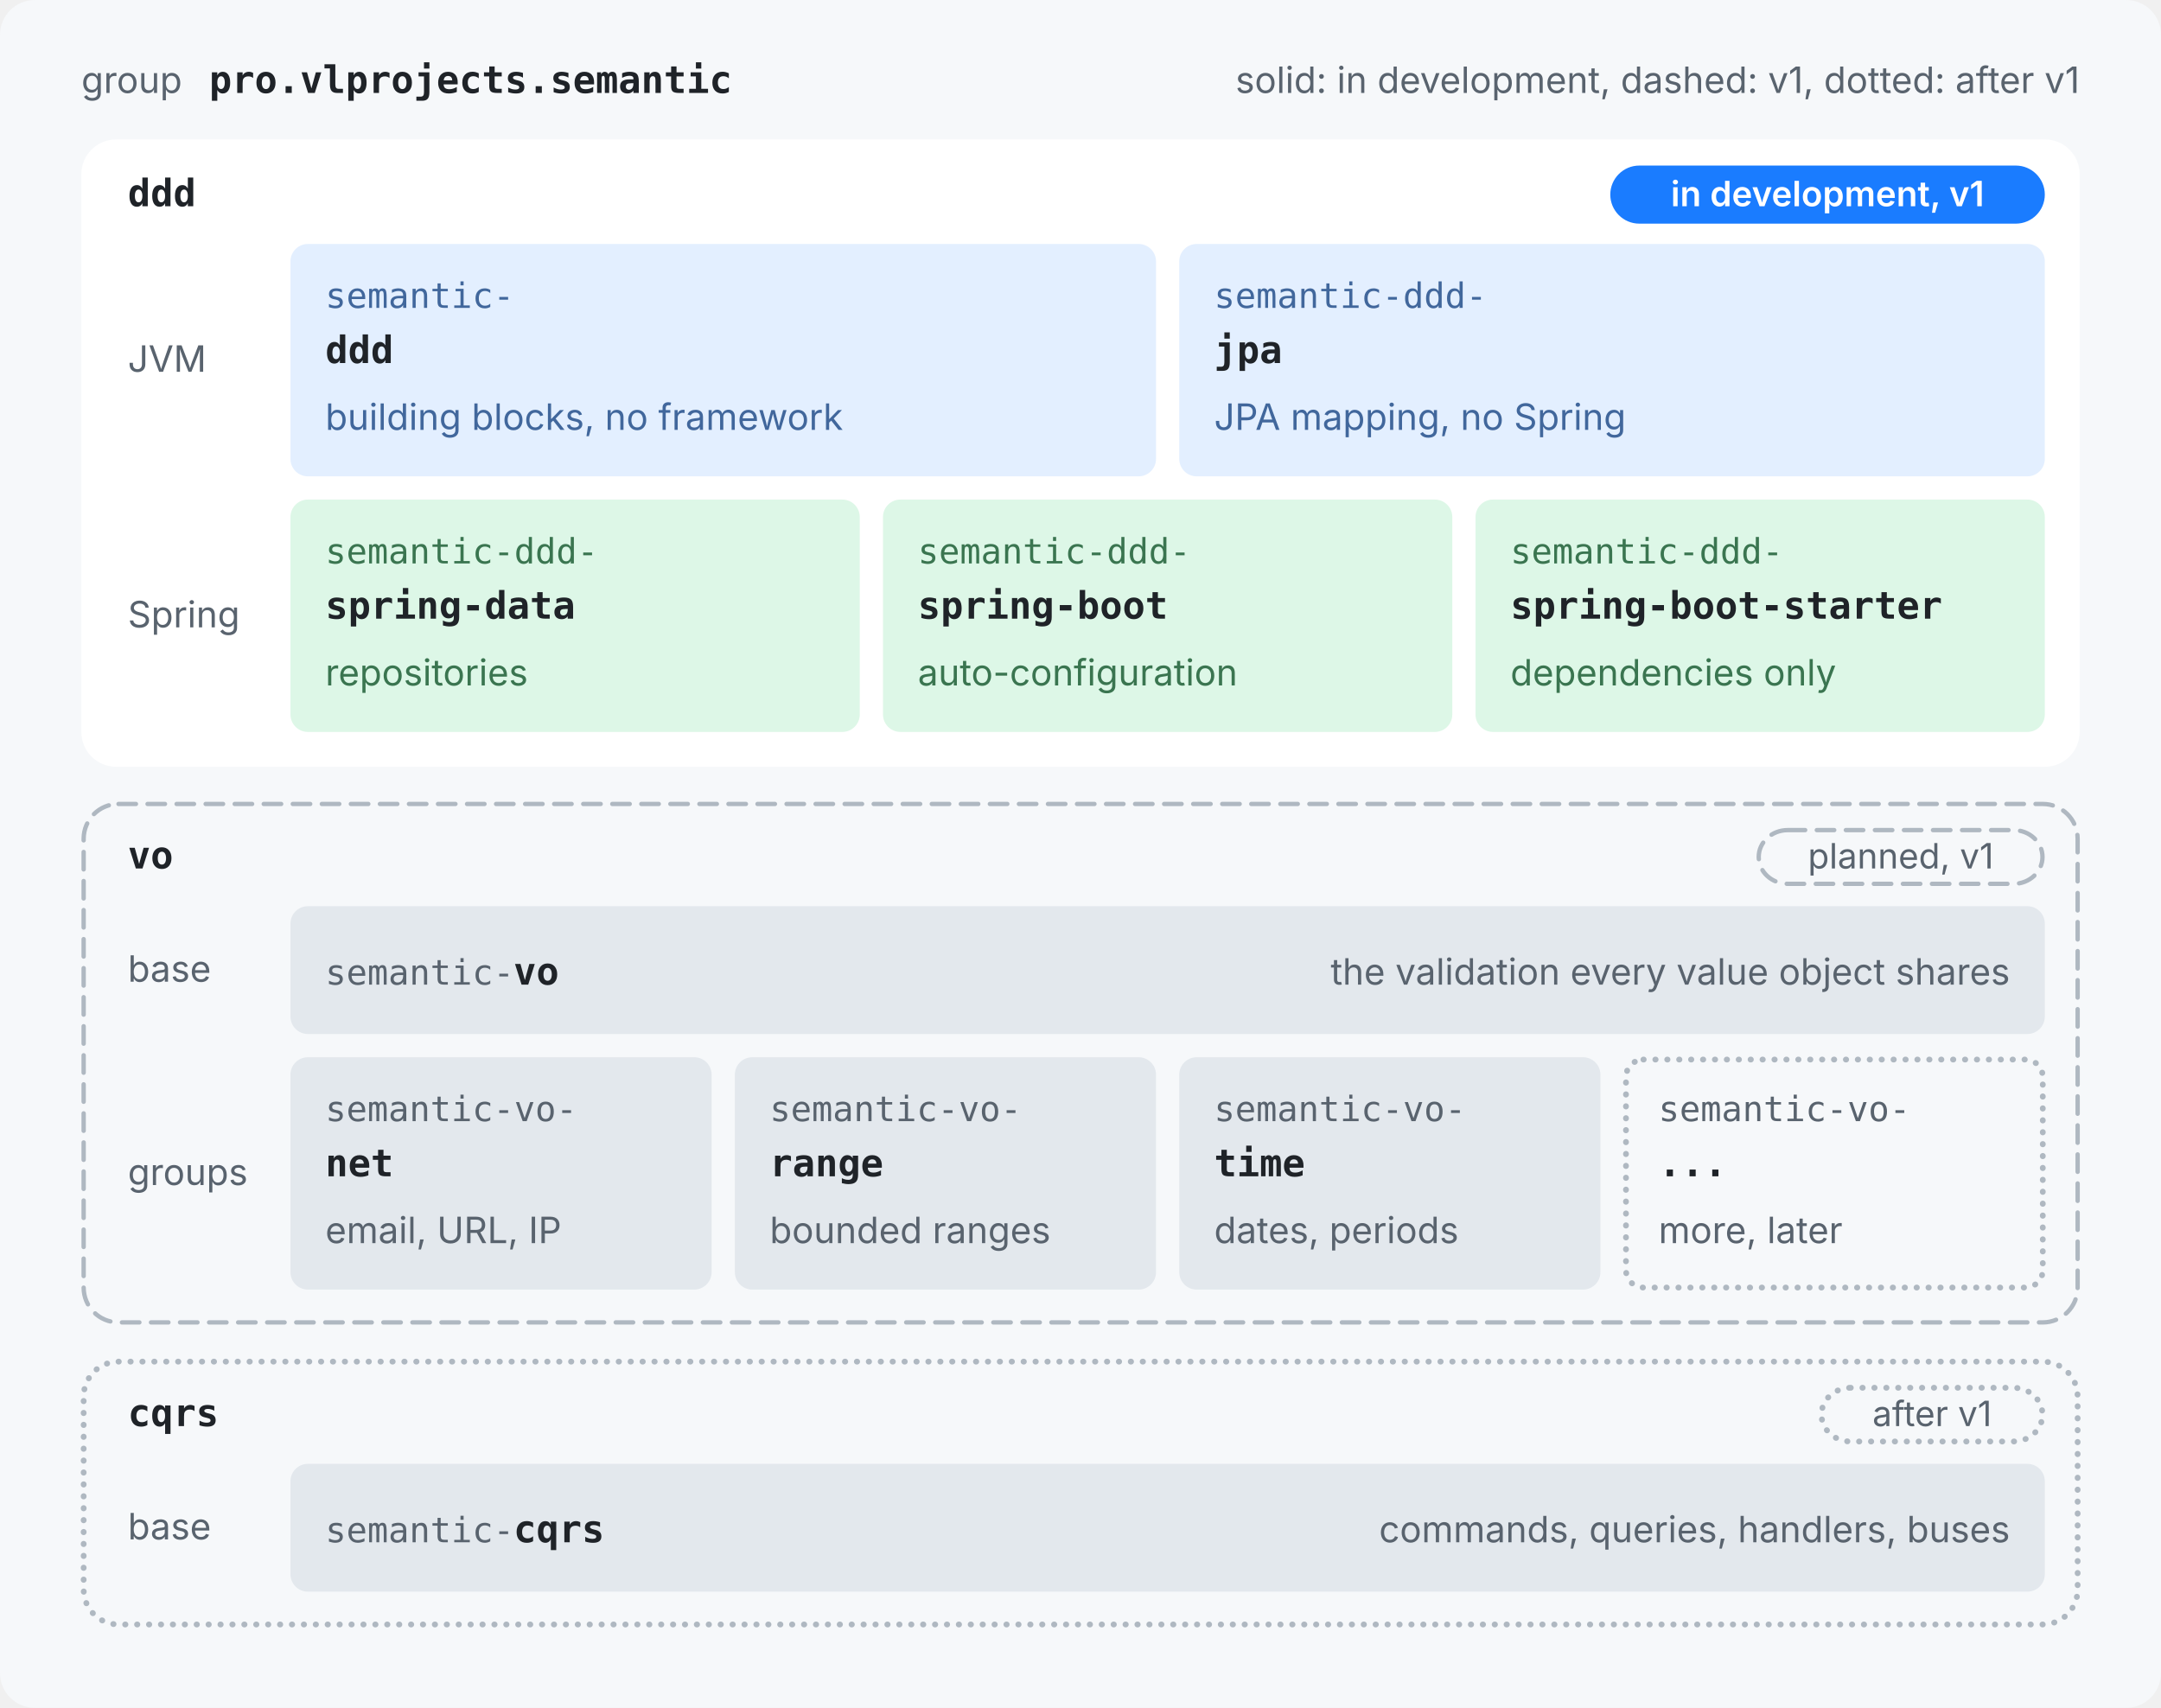
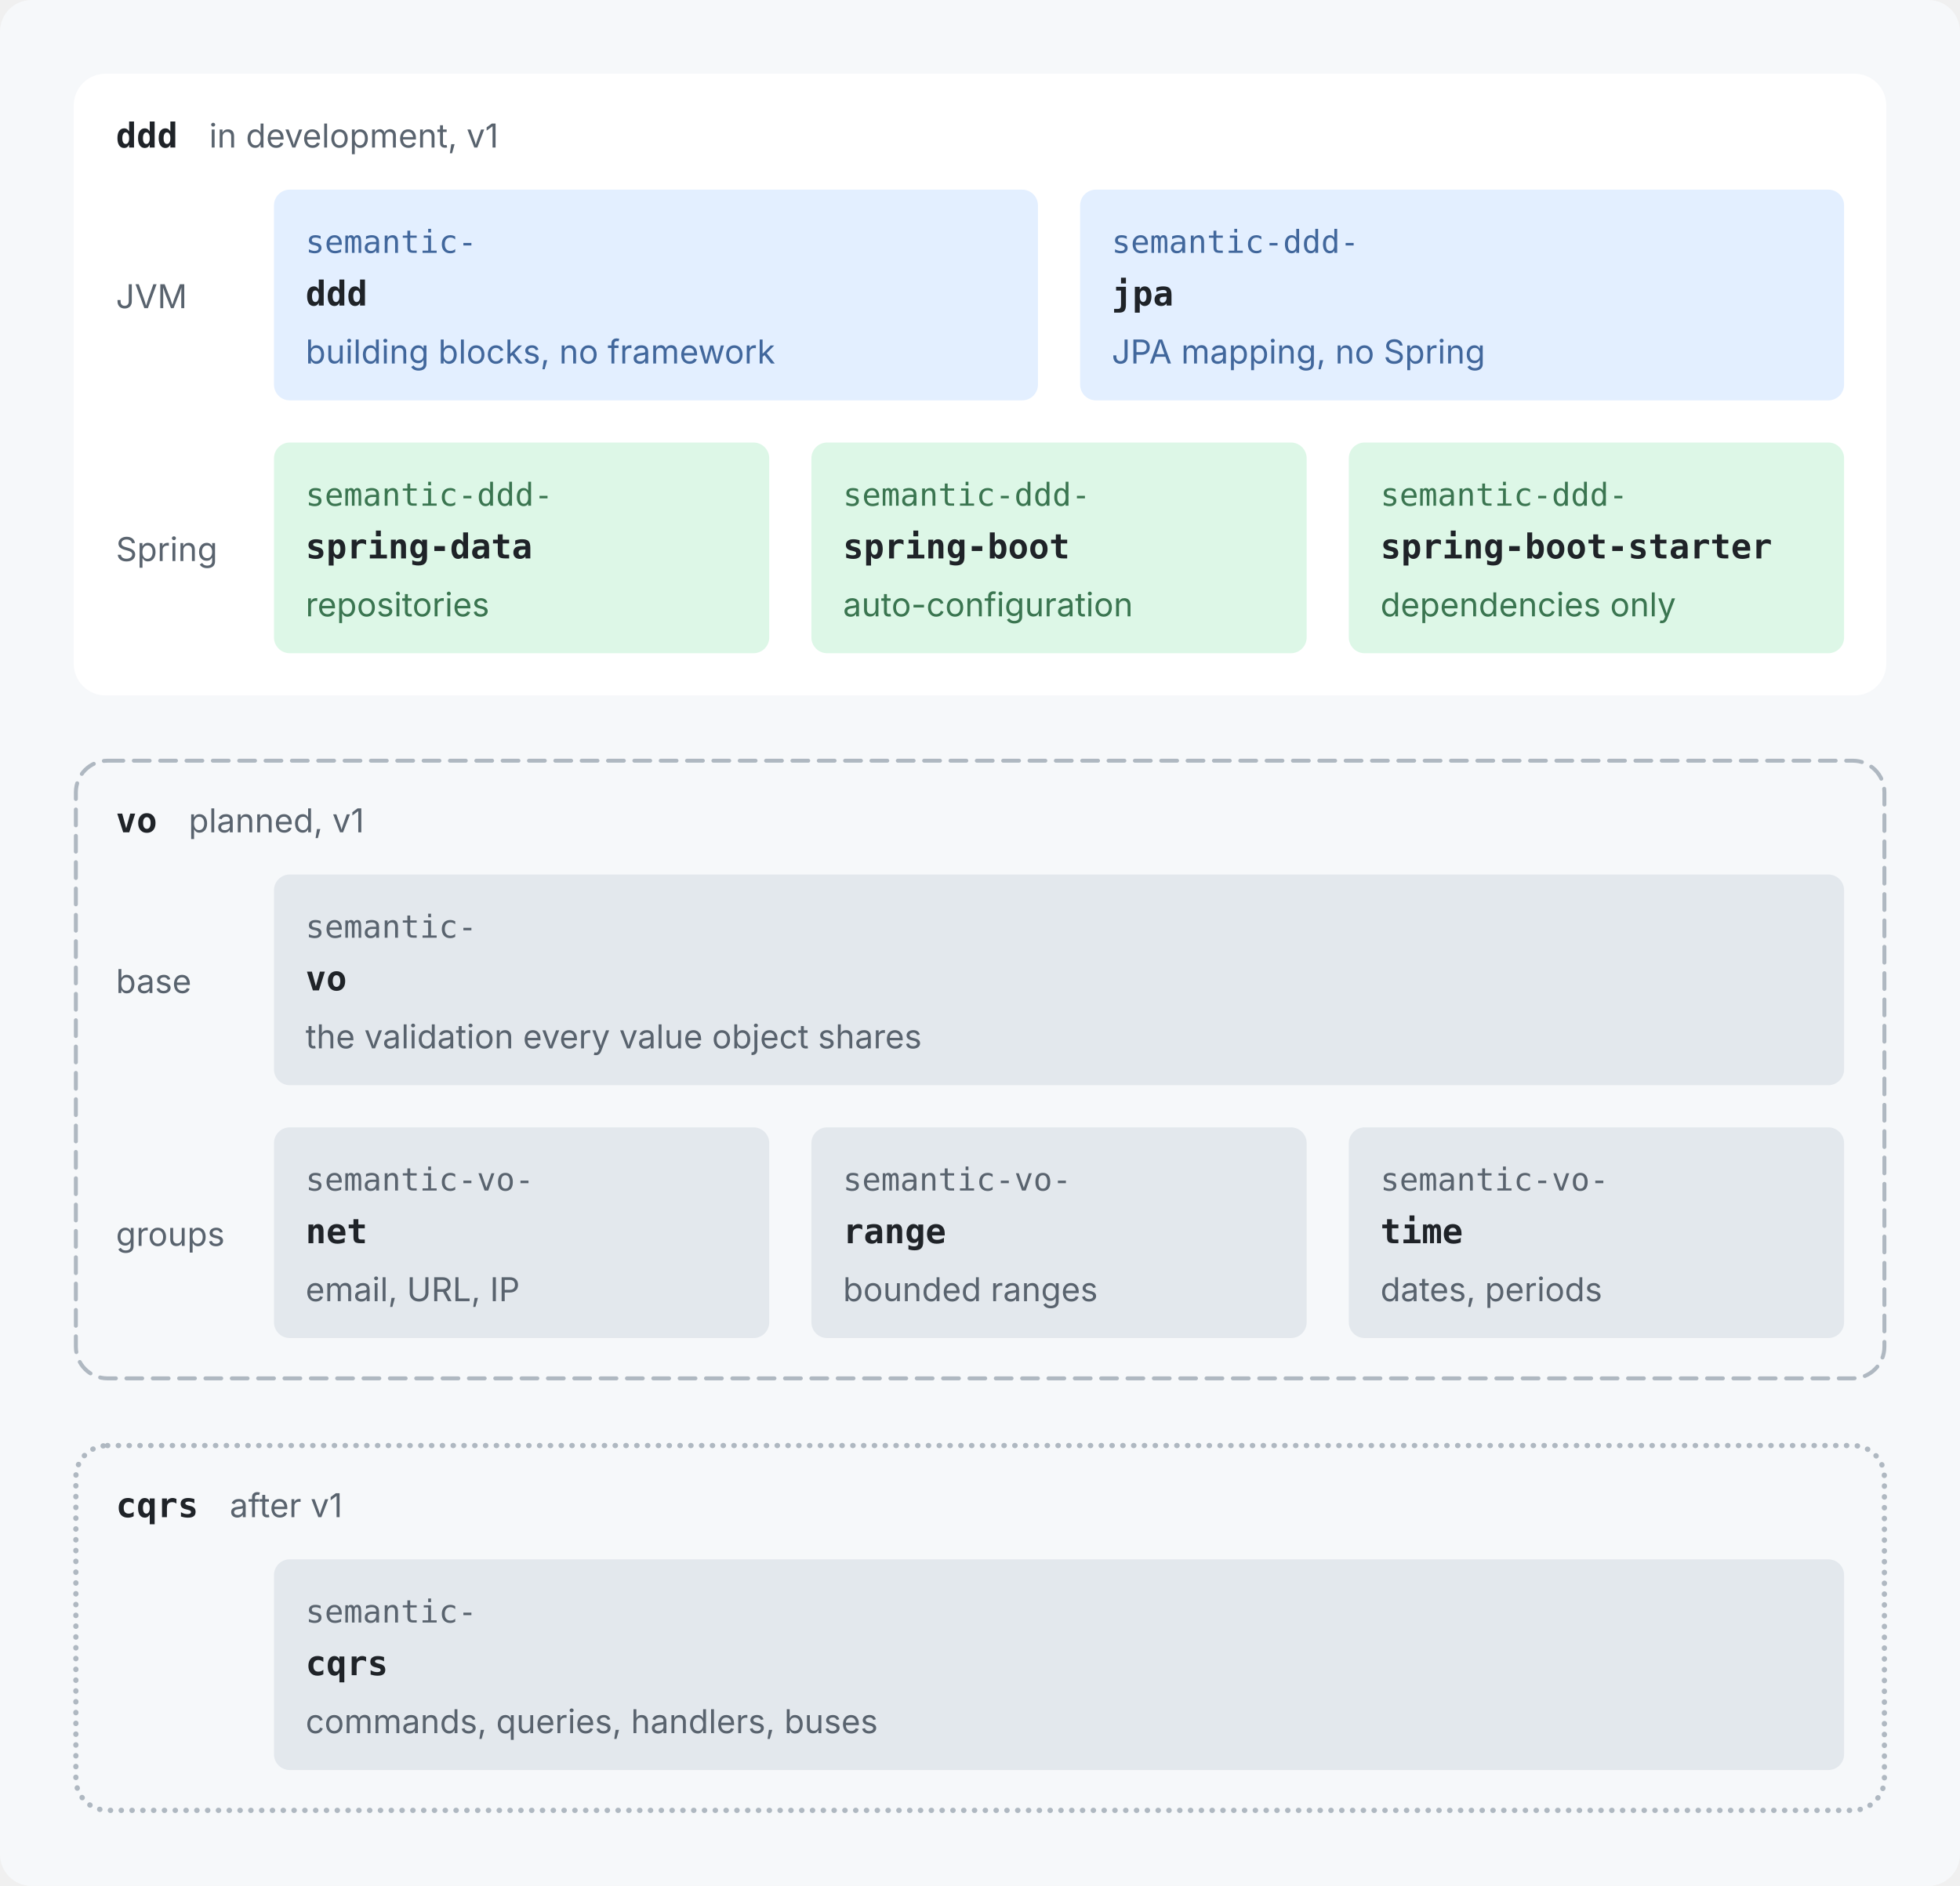
- <svg xmlns="http://www.w3.org/2000/svg" viewBox="0 0 744 588" width="744" height="588" role="img">
-   <rect width="744" height="588" rx="12" fill="#F6F8FA" />
+ <svg xmlns="http://www.w3.org/2000/svg" viewBox="0 0 744 716" width="744" height="716" role="img">
+   <rect width="744" height="716" rx="12" fill="#F6F8FA" />
  <g transform="translate(12,12)">
-     <text x="16.0" y="20.0" font-family="-apple-system, BlinkMacSystemFont, 'Segoe UI', Inter, Helvetica, Arial, sans-serif" font-size="12.5" font-weight="400" fill="#59636E" text-anchor="start">group</text>
-     <text x="60.0" y="20.0" font-family="ui-monospace, SFMono-Regular, 'SF Mono', Menlo, Consolas, monospace" font-size="13" font-weight="600" fill="#1F2328" text-anchor="start">pro.vlprojects.semantic</text>
-     <text x="704.0" y="20.0" font-family="-apple-system, BlinkMacSystemFont, 'Segoe UI', Inter, Helvetica, Arial, sans-serif" font-size="12.5" font-weight="400" fill="#59636E" text-anchor="end">solid: in development, dashed: v1, dotted: after v1</text>
-     <rect x="16.0" y="36.0" width="688.0" height="216.0" rx="12" fill="#FFFFFF" />
-     <text x="32.0" y="59.0" font-family="ui-monospace, SFMono-Regular, 'SF Mono', Menlo, Consolas, monospace" font-size="13" font-weight="600" fill="#1F2328" text-anchor="start">ddd</text>
-     <rect x="542.4" y="45.0" width="149.6" height="20.0" rx="10" fill="#1A7CFF" />
-     <text x="617.2" y="59.0" font-family="-apple-system, BlinkMacSystemFont, 'Segoe UI', Inter, Helvetica, Arial, sans-serif" font-size="12" font-weight="600" fill="#FFFFFF" text-anchor="middle">in development, v1</text>
-     <text x="32.0" y="116.0" font-family="-apple-system, BlinkMacSystemFont, 'Segoe UI', Inter, Helvetica, Arial, sans-serif" font-size="12.5" font-weight="400" fill="#59636E" text-anchor="start">JVM</text>
-     <rect x="88.0" y="72.0" width="298.0" height="80.0" rx="6" fill="#E3EFFF" />
-     <text x="100.0" y="94.0" font-family="ui-monospace, SFMono-Regular, 'SF Mono', Menlo, Consolas, monospace" font-size="12" font-weight="400" fill="#41679C" text-anchor="start">semantic-</text>
-     <text x="100.0" y="113.0" font-family="ui-monospace, SFMono-Regular, 'SF Mono', Menlo, Consolas, monospace" font-size="13" font-weight="600" fill="#1F2328" text-anchor="start">ddd</text>
-     <text x="100.0" y="136.0" font-family="-apple-system, BlinkMacSystemFont, 'Segoe UI', Inter, Helvetica, Arial, sans-serif" font-size="12.5" font-weight="400" fill="#41679C" text-anchor="start">building blocks, no framework</text>
-     <rect x="394.0" y="72.0" width="298.0" height="80.0" rx="6" fill="#E3EFFF" />
-     <text x="406.0" y="94.0" font-family="ui-monospace, SFMono-Regular, 'SF Mono', Menlo, Consolas, monospace" font-size="12" font-weight="400" fill="#41679C" text-anchor="start">semantic-ddd-</text>
-     <text x="406.0" y="113.0" font-family="ui-monospace, SFMono-Regular, 'SF Mono', Menlo, Consolas, monospace" font-size="13" font-weight="600" fill="#1F2328" text-anchor="start">jpa</text>
-     <text x="406.0" y="136.0" font-family="-apple-system, BlinkMacSystemFont, 'Segoe UI', Inter, Helvetica, Arial, sans-serif" font-size="12.5" font-weight="400" fill="#41679C" text-anchor="start">JPA mapping, no Spring</text>
-     <text x="32.0" y="204.0" font-family="-apple-system, BlinkMacSystemFont, 'Segoe UI', Inter, Helvetica, Arial, sans-serif" font-size="12.5" font-weight="400" fill="#59636E" text-anchor="start">Spring</text>
-     <rect x="88.0" y="160.0" width="196.0" height="80.0" rx="6" fill="#DDF7E7" />
-     <text x="100.0" y="182.0" font-family="ui-monospace, SFMono-Regular, 'SF Mono', Menlo, Consolas, monospace" font-size="12" font-weight="400" fill="#3A7550" text-anchor="start">semantic-ddd-</text>
-     <text x="100.0" y="201.0" font-family="ui-monospace, SFMono-Regular, 'SF Mono', Menlo, Consolas, monospace" font-size="13" font-weight="600" fill="#1F2328" text-anchor="start">spring-data</text>
-     <text x="100.0" y="224.0" font-family="-apple-system, BlinkMacSystemFont, 'Segoe UI', Inter, Helvetica, Arial, sans-serif" font-size="12.5" font-weight="400" fill="#3A7550" text-anchor="start">repositories</text>
-     <rect x="292.0" y="160.0" width="196.0" height="80.0" rx="6" fill="#DDF7E7" />
-     <text x="304.0" y="182.0" font-family="ui-monospace, SFMono-Regular, 'SF Mono', Menlo, Consolas, monospace" font-size="12" font-weight="400" fill="#3A7550" text-anchor="start">semantic-ddd-</text>
-     <text x="304.0" y="201.0" font-family="ui-monospace, SFMono-Regular, 'SF Mono', Menlo, Consolas, monospace" font-size="13" font-weight="600" fill="#1F2328" text-anchor="start">spring-boot</text>
-     <text x="304.0" y="224.0" font-family="-apple-system, BlinkMacSystemFont, 'Segoe UI', Inter, Helvetica, Arial, sans-serif" font-size="12.5" font-weight="400" fill="#3A7550" text-anchor="start">auto-configuration</text>
-     <rect x="496.0" y="160.0" width="196.0" height="80.0" rx="6" fill="#DDF7E7" />
-     <text x="508.0" y="182.0" font-family="ui-monospace, SFMono-Regular, 'SF Mono', Menlo, Consolas, monospace" font-size="12" font-weight="400" fill="#3A7550" text-anchor="start">semantic-ddd-</text>
-     <text x="508.0" y="201.0" font-family="ui-monospace, SFMono-Regular, 'SF Mono', Menlo, Consolas, monospace" font-size="13" font-weight="600" fill="#1F2328" text-anchor="start">spring-boot-starter</text>
-     <text x="508.0" y="224.0" font-family="-apple-system, BlinkMacSystemFont, 'Segoe UI', Inter, Helvetica, Arial, sans-serif" font-size="12.5" font-weight="400" fill="#3A7550" text-anchor="start">dependencies only</text>
-     <rect x="16.8" y="264.8" width="686.5" height="178.5" rx="12" fill="none" stroke="#AFB8C1" stroke-width="1.5" stroke-dasharray="6 4" stroke-linecap="round" />
-     <text x="32.0" y="287.0" font-family="ui-monospace, SFMono-Regular, 'SF Mono', Menlo, Consolas, monospace" font-size="13" font-weight="600" fill="#1F2328" text-anchor="start">vo</text>
-     <rect x="593.5" y="273.8" width="97.7" height="18.5" rx="10" fill="none" stroke="#AFB8C1" stroke-width="1.5" stroke-dasharray="6 4" stroke-linecap="round" />
-     <text x="642.4" y="287.0" font-family="-apple-system, BlinkMacSystemFont, 'Segoe UI', Inter, Helvetica, Arial, sans-serif" font-size="12" font-weight="400" fill="#59636E" text-anchor="middle">planned, v1</text>
-     <text x="32.0" y="326.0" font-family="-apple-system, BlinkMacSystemFont, 'Segoe UI', Inter, Helvetica, Arial, sans-serif" font-size="12.5" font-weight="400" fill="#59636E" text-anchor="start">base</text>
-     <rect x="88.0" y="300.0" width="604.0" height="44.0" rx="6" fill="#E3E8ED" />
-     <text x="100.0" y="327.0" font-family="ui-monospace, SFMono-Regular, 'SF Mono', Menlo, Consolas, monospace" font-size="12" font-weight="400" fill="#59636E" text-anchor="start">semantic-</text>
-     <text x="164.8" y="327.0" font-family="ui-monospace, SFMono-Regular, 'SF Mono', Menlo, Consolas, monospace" font-size="13" font-weight="600" fill="#1F2328" text-anchor="start">vo</text>
-     <text x="680.0" y="327.0" font-family="-apple-system, BlinkMacSystemFont, 'Segoe UI', Inter, Helvetica, Arial, sans-serif" font-size="12.5" font-weight="400" fill="#59636E" text-anchor="end">the validation every value object shares</text>
-     <text x="32.0" y="396.0" font-family="-apple-system, BlinkMacSystemFont, 'Segoe UI', Inter, Helvetica, Arial, sans-serif" font-size="12.5" font-weight="400" fill="#59636E" text-anchor="start">groups</text>
-     <rect x="88.0" y="352.0" width="145.0" height="80.0" rx="6" fill="#E3E8ED" />
-     <text x="100.0" y="374.0" font-family="ui-monospace, SFMono-Regular, 'SF Mono', Menlo, Consolas, monospace" font-size="12" font-weight="400" fill="#59636E" text-anchor="start">semantic-vo-</text>
-     <text x="100.0" y="393.0" font-family="ui-monospace, SFMono-Regular, 'SF Mono', Menlo, Consolas, monospace" font-size="13" font-weight="600" fill="#1F2328" text-anchor="start">net</text>
-     <text x="100.0" y="416.0" font-family="-apple-system, BlinkMacSystemFont, 'Segoe UI', Inter, Helvetica, Arial, sans-serif" font-size="12.5" font-weight="400" fill="#59636E" text-anchor="start">email, URL, IP</text>
-     <rect x="241.0" y="352.0" width="145.0" height="80.0" rx="6" fill="#E3E8ED" />
-     <text x="253.0" y="374.0" font-family="ui-monospace, SFMono-Regular, 'SF Mono', Menlo, Consolas, monospace" font-size="12" font-weight="400" fill="#59636E" text-anchor="start">semantic-vo-</text>
-     <text x="253.0" y="393.0" font-family="ui-monospace, SFMono-Regular, 'SF Mono', Menlo, Consolas, monospace" font-size="13" font-weight="600" fill="#1F2328" text-anchor="start">range</text>
-     <text x="253.0" y="416.0" font-family="-apple-system, BlinkMacSystemFont, 'Segoe UI', Inter, Helvetica, Arial, sans-serif" font-size="12.5" font-weight="400" fill="#59636E" text-anchor="start">bounded ranges</text>
-     <rect x="394.0" y="352.0" width="145.0" height="80.0" rx="6" fill="#E3E8ED" />
-     <text x="406.0" y="374.0" font-family="ui-monospace, SFMono-Regular, 'SF Mono', Menlo, Consolas, monospace" font-size="12" font-weight="400" fill="#59636E" text-anchor="start">semantic-vo-</text>
-     <text x="406.0" y="393.0" font-family="ui-monospace, SFMono-Regular, 'SF Mono', Menlo, Consolas, monospace" font-size="13" font-weight="600" fill="#1F2328" text-anchor="start">time</text>
-     <text x="406.0" y="416.0" font-family="-apple-system, BlinkMacSystemFont, 'Segoe UI', Inter, Helvetica, Arial, sans-serif" font-size="12.5" font-weight="400" fill="#59636E" text-anchor="start">dates, periods</text>
-     <rect x="547.8" y="352.8" width="143.5" height="78.5" rx="6" fill="none" stroke="#AFB8C1" stroke-width="2" stroke-dasharray="0.1 4" stroke-linecap="round" />
-     <text x="559.0" y="374.0" font-family="ui-monospace, SFMono-Regular, 'SF Mono', Menlo, Consolas, monospace" font-size="12" font-weight="400" fill="#59636E" text-anchor="start">semantic-vo-</text>
-     <text x="559.0" y="393.0" font-family="ui-monospace, SFMono-Regular, 'SF Mono', Menlo, Consolas, monospace" font-size="13" font-weight="600" fill="#1F2328" text-anchor="start">...</text>
-     <text x="559.0" y="416.0" font-family="-apple-system, BlinkMacSystemFont, 'Segoe UI', Inter, Helvetica, Arial, sans-serif" font-size="12.5" font-weight="400" fill="#59636E" text-anchor="start">more, later</text>
-     <rect x="16.8" y="456.8" width="686.5" height="90.5" rx="12" fill="none" stroke="#AFB8C1" stroke-width="2" stroke-dasharray="0.1 4" stroke-linecap="round" />
-     <text x="32.0" y="479.0" font-family="ui-monospace, SFMono-Regular, 'SF Mono', Menlo, Consolas, monospace" font-size="13" font-weight="600" fill="#1F2328" text-anchor="start">cqrs</text>
-     <rect x="615.1" y="465.8" width="76.1" height="18.5" rx="10" fill="none" stroke="#AFB8C1" stroke-width="2" stroke-dasharray="0.1 4" stroke-linecap="round" />
-     <text x="653.2" y="479.0" font-family="-apple-system, BlinkMacSystemFont, 'Segoe UI', Inter, Helvetica, Arial, sans-serif" font-size="12" font-weight="400" fill="#59636E" text-anchor="middle">after v1</text>
-     <text x="32.0" y="518.0" font-family="-apple-system, BlinkMacSystemFont, 'Segoe UI', Inter, Helvetica, Arial, sans-serif" font-size="12.5" font-weight="400" fill="#59636E" text-anchor="start">base</text>
-     <rect x="88.0" y="492.0" width="604.0" height="44.0" rx="6" fill="#E3E8ED" />
-     <text x="100.0" y="519.0" font-family="ui-monospace, SFMono-Regular, 'SF Mono', Menlo, Consolas, monospace" font-size="12" font-weight="400" fill="#59636E" text-anchor="start">semantic-</text>
-     <text x="164.8" y="519.0" font-family="ui-monospace, SFMono-Regular, 'SF Mono', Menlo, Consolas, monospace" font-size="13" font-weight="600" fill="#1F2328" text-anchor="start">cqrs</text>
-     <text x="680.0" y="519.0" font-family="-apple-system, BlinkMacSystemFont, 'Segoe UI', Inter, Helvetica, Arial, sans-serif" font-size="12.5" font-weight="400" fill="#59636E" text-anchor="end">commands, queries, handlers, buses</text>
+     <rect x="16.0" y="16.0" width="688.0" height="236.0" rx="12" fill="#FFFFFF" />
+     <text x="32.0" y="44.0" font-family="ui-monospace, SFMono-Regular, 'SF Mono', Menlo, Consolas, monospace" font-size="13" font-weight="600" fill="#1F2328" text-anchor="start">ddd</text>
+     <text x="67.4" y="44.0" font-family="-apple-system, BlinkMacSystemFont, 'Segoe UI', Inter, Helvetica, Arial, sans-serif" font-size="12.5" font-weight="400" fill="#59636E" text-anchor="start">in development, v1</text>
+     <text x="32.0" y="105.0" font-family="-apple-system, BlinkMacSystemFont, 'Segoe UI', Inter, Helvetica, Arial, sans-serif" font-size="12.5" font-weight="400" fill="#59636E" text-anchor="start">JVM</text>
+     <rect x="92.0" y="60.0" width="290.0" height="80.0" rx="6" fill="#E3EFFF" />
+     <text x="104.0" y="84.0" font-family="ui-monospace, SFMono-Regular, 'SF Mono', Menlo, Consolas, monospace" font-size="12" font-weight="400" fill="#41679C" text-anchor="start">semantic-</text>
+     <text x="104.0" y="104.0" font-family="ui-monospace, SFMono-Regular, 'SF Mono', Menlo, Consolas, monospace" font-size="13" font-weight="600" fill="#1F2328" text-anchor="start">ddd</text>
+     <text x="104.0" y="126.0" font-family="-apple-system, BlinkMacSystemFont, 'Segoe UI', Inter, Helvetica, Arial, sans-serif" font-size="12.5" font-weight="400" fill="#41679C" text-anchor="start">building blocks, no framework</text>
+     <rect x="398.0" y="60.0" width="290.0" height="80.0" rx="6" fill="#E3EFFF" />
+     <text x="410.0" y="84.0" font-family="ui-monospace, SFMono-Regular, 'SF Mono', Menlo, Consolas, monospace" font-size="12" font-weight="400" fill="#41679C" text-anchor="start">semantic-ddd-</text>
+     <text x="410.0" y="104.0" font-family="ui-monospace, SFMono-Regular, 'SF Mono', Menlo, Consolas, monospace" font-size="13" font-weight="600" fill="#1F2328" text-anchor="start">jpa</text>
+     <text x="410.0" y="126.0" font-family="-apple-system, BlinkMacSystemFont, 'Segoe UI', Inter, Helvetica, Arial, sans-serif" font-size="12.5" font-weight="400" fill="#41679C" text-anchor="start">JPA mapping, no Spring</text>
+     <text x="32.0" y="201.0" font-family="-apple-system, BlinkMacSystemFont, 'Segoe UI', Inter, Helvetica, Arial, sans-serif" font-size="12.5" font-weight="400" fill="#59636E" text-anchor="start">Spring</text>
+     <rect x="92.0" y="156.0" width="188.0" height="80.0" rx="6" fill="#DDF7E7" />
+     <text x="104.0" y="180.0" font-family="ui-monospace, SFMono-Regular, 'SF Mono', Menlo, Consolas, monospace" font-size="12" font-weight="400" fill="#3A7550" text-anchor="start">semantic-ddd-</text>
+     <text x="104.0" y="200.0" font-family="ui-monospace, SFMono-Regular, 'SF Mono', Menlo, Consolas, monospace" font-size="13" font-weight="600" fill="#1F2328" text-anchor="start">spring-data</text>
+     <text x="104.0" y="222.0" font-family="-apple-system, BlinkMacSystemFont, 'Segoe UI', Inter, Helvetica, Arial, sans-serif" font-size="12.5" font-weight="400" fill="#3A7550" text-anchor="start">repositories</text>
+     <rect x="296.0" y="156.0" width="188.0" height="80.0" rx="6" fill="#DDF7E7" />
+     <text x="308.0" y="180.0" font-family="ui-monospace, SFMono-Regular, 'SF Mono', Menlo, Consolas, monospace" font-size="12" font-weight="400" fill="#3A7550" text-anchor="start">semantic-ddd-</text>
+     <text x="308.0" y="200.0" font-family="ui-monospace, SFMono-Regular, 'SF Mono', Menlo, Consolas, monospace" font-size="13" font-weight="600" fill="#1F2328" text-anchor="start">spring-boot</text>
+     <text x="308.0" y="222.0" font-family="-apple-system, BlinkMacSystemFont, 'Segoe UI', Inter, Helvetica, Arial, sans-serif" font-size="12.5" font-weight="400" fill="#3A7550" text-anchor="start">auto-configuration</text>
+     <rect x="500.0" y="156.0" width="188.0" height="80.0" rx="6" fill="#DDF7E7" />
+     <text x="512.0" y="180.0" font-family="ui-monospace, SFMono-Regular, 'SF Mono', Menlo, Consolas, monospace" font-size="12" font-weight="400" fill="#3A7550" text-anchor="start">semantic-ddd-</text>
+     <text x="512.0" y="200.0" font-family="ui-monospace, SFMono-Regular, 'SF Mono', Menlo, Consolas, monospace" font-size="13" font-weight="600" fill="#1F2328" text-anchor="start">spring-boot-starter</text>
+     <text x="512.0" y="222.0" font-family="-apple-system, BlinkMacSystemFont, 'Segoe UI', Inter, Helvetica, Arial, sans-serif" font-size="12.5" font-weight="400" fill="#3A7550" text-anchor="start">dependencies only</text>
+     <rect x="16.8" y="276.8" width="686.5" height="234.5" rx="12" fill="none" stroke="#AFB8C1" stroke-width="1.5" stroke-dasharray="6 4" stroke-linecap="round" />
+     <text x="32.0" y="304.0" font-family="ui-monospace, SFMono-Regular, 'SF Mono', Menlo, Consolas, monospace" font-size="13" font-weight="600" fill="#1F2328" text-anchor="start">vo</text>
+     <text x="59.6" y="304.0" font-family="-apple-system, BlinkMacSystemFont, 'Segoe UI', Inter, Helvetica, Arial, sans-serif" font-size="12.5" font-weight="400" fill="#59636E" text-anchor="start">planned, v1</text>
+     <text x="32.0" y="365.0" font-family="-apple-system, BlinkMacSystemFont, 'Segoe UI', Inter, Helvetica, Arial, sans-serif" font-size="12.5" font-weight="400" fill="#59636E" text-anchor="start">base</text>
+     <rect x="92.0" y="320.0" width="596.0" height="80.0" rx="6" fill="#E3E8ED" />
+     <text x="104.0" y="344.0" font-family="ui-monospace, SFMono-Regular, 'SF Mono', Menlo, Consolas, monospace" font-size="12" font-weight="400" fill="#59636E" text-anchor="start">semantic-</text>
+     <text x="104.0" y="364.0" font-family="ui-monospace, SFMono-Regular, 'SF Mono', Menlo, Consolas, monospace" font-size="13" font-weight="600" fill="#1F2328" text-anchor="start">vo</text>
+     <text x="104.0" y="386.0" font-family="-apple-system, BlinkMacSystemFont, 'Segoe UI', Inter, Helvetica, Arial, sans-serif" font-size="12.5" font-weight="400" fill="#59636E" text-anchor="start">the validation every value object shares</text>
+     <text x="32.0" y="461.0" font-family="-apple-system, BlinkMacSystemFont, 'Segoe UI', Inter, Helvetica, Arial, sans-serif" font-size="12.5" font-weight="400" fill="#59636E" text-anchor="start">groups</text>
+     <rect x="92.0" y="416.0" width="188.0" height="80.0" rx="6" fill="#E3E8ED" />
+     <text x="104.0" y="440.0" font-family="ui-monospace, SFMono-Regular, 'SF Mono', Menlo, Consolas, monospace" font-size="12" font-weight="400" fill="#59636E" text-anchor="start">semantic-vo-</text>
+     <text x="104.0" y="460.0" font-family="ui-monospace, SFMono-Regular, 'SF Mono', Menlo, Consolas, monospace" font-size="13" font-weight="600" fill="#1F2328" text-anchor="start">net</text>
+     <text x="104.0" y="482.0" font-family="-apple-system, BlinkMacSystemFont, 'Segoe UI', Inter, Helvetica, Arial, sans-serif" font-size="12.5" font-weight="400" fill="#59636E" text-anchor="start">email, URL, IP</text>
+     <rect x="296.0" y="416.0" width="188.0" height="80.0" rx="6" fill="#E3E8ED" />
+     <text x="308.0" y="440.0" font-family="ui-monospace, SFMono-Regular, 'SF Mono', Menlo, Consolas, monospace" font-size="12" font-weight="400" fill="#59636E" text-anchor="start">semantic-vo-</text>
+     <text x="308.0" y="460.0" font-family="ui-monospace, SFMono-Regular, 'SF Mono', Menlo, Consolas, monospace" font-size="13" font-weight="600" fill="#1F2328" text-anchor="start">range</text>
+     <text x="308.0" y="482.0" font-family="-apple-system, BlinkMacSystemFont, 'Segoe UI', Inter, Helvetica, Arial, sans-serif" font-size="12.5" font-weight="400" fill="#59636E" text-anchor="start">bounded ranges</text>
+     <rect x="500.0" y="416.0" width="188.0" height="80.0" rx="6" fill="#E3E8ED" />
+     <text x="512.0" y="440.0" font-family="ui-monospace, SFMono-Regular, 'SF Mono', Menlo, Consolas, monospace" font-size="12" font-weight="400" fill="#59636E" text-anchor="start">semantic-vo-</text>
+     <text x="512.0" y="460.0" font-family="ui-monospace, SFMono-Regular, 'SF Mono', Menlo, Consolas, monospace" font-size="13" font-weight="600" fill="#1F2328" text-anchor="start">time</text>
+     <text x="512.0" y="482.0" font-family="-apple-system, BlinkMacSystemFont, 'Segoe UI', Inter, Helvetica, Arial, sans-serif" font-size="12.5" font-weight="400" fill="#59636E" text-anchor="start">dates, periods</text>
+     <rect x="16.8" y="536.8" width="686.5" height="138.5" rx="12" fill="none" stroke="#AFB8C1" stroke-width="2" stroke-dasharray="0.1 4" stroke-linecap="round" />
+     <text x="32.0" y="564.0" font-family="ui-monospace, SFMono-Regular, 'SF Mono', Menlo, Consolas, monospace" font-size="13" font-weight="600" fill="#1F2328" text-anchor="start">cqrs</text>
+     <text x="75.2" y="564.0" font-family="-apple-system, BlinkMacSystemFont, 'Segoe UI', Inter, Helvetica, Arial, sans-serif" font-size="12.5" font-weight="400" fill="#59636E" text-anchor="start">after v1</text>
+     <rect x="92.0" y="580.0" width="596.0" height="80.0" rx="6" fill="#E3E8ED" />
+     <text x="104.0" y="604.0" font-family="ui-monospace, SFMono-Regular, 'SF Mono', Menlo, Consolas, monospace" font-size="12" font-weight="400" fill="#59636E" text-anchor="start">semantic-</text>
+     <text x="104.0" y="624.0" font-family="ui-monospace, SFMono-Regular, 'SF Mono', Menlo, Consolas, monospace" font-size="13" font-weight="600" fill="#1F2328" text-anchor="start">cqrs</text>
+     <text x="104.0" y="646.0" font-family="-apple-system, BlinkMacSystemFont, 'Segoe UI', Inter, Helvetica, Arial, sans-serif" font-size="12.5" font-weight="400" fill="#59636E" text-anchor="start">commands, queries, handlers, buses</text>
  </g>
</svg>
